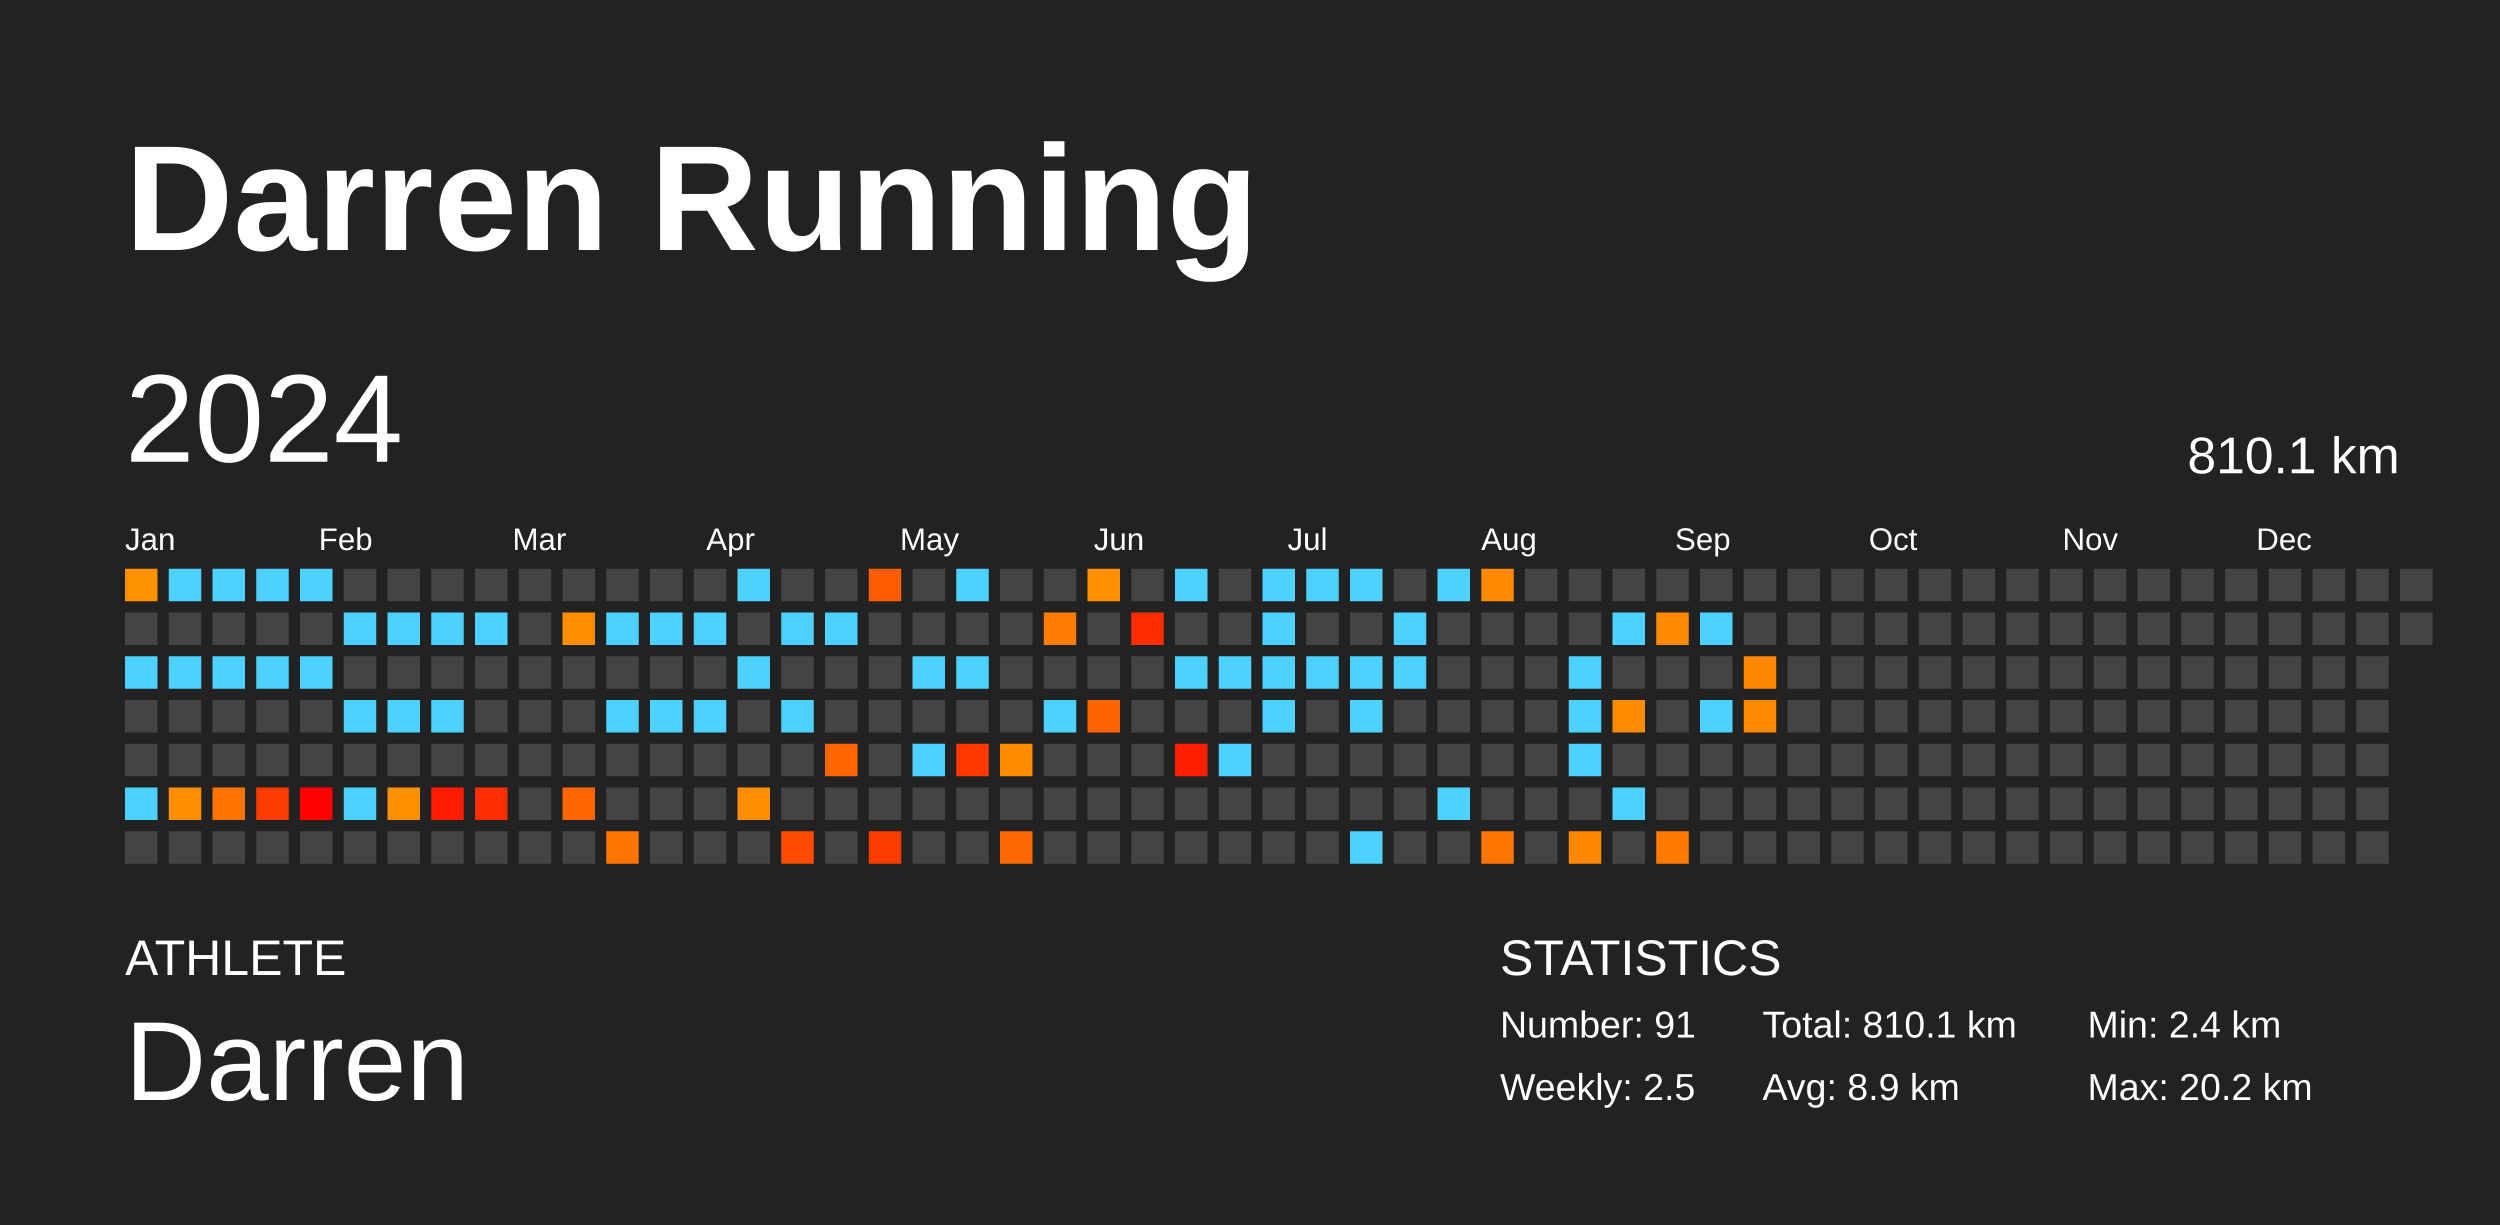
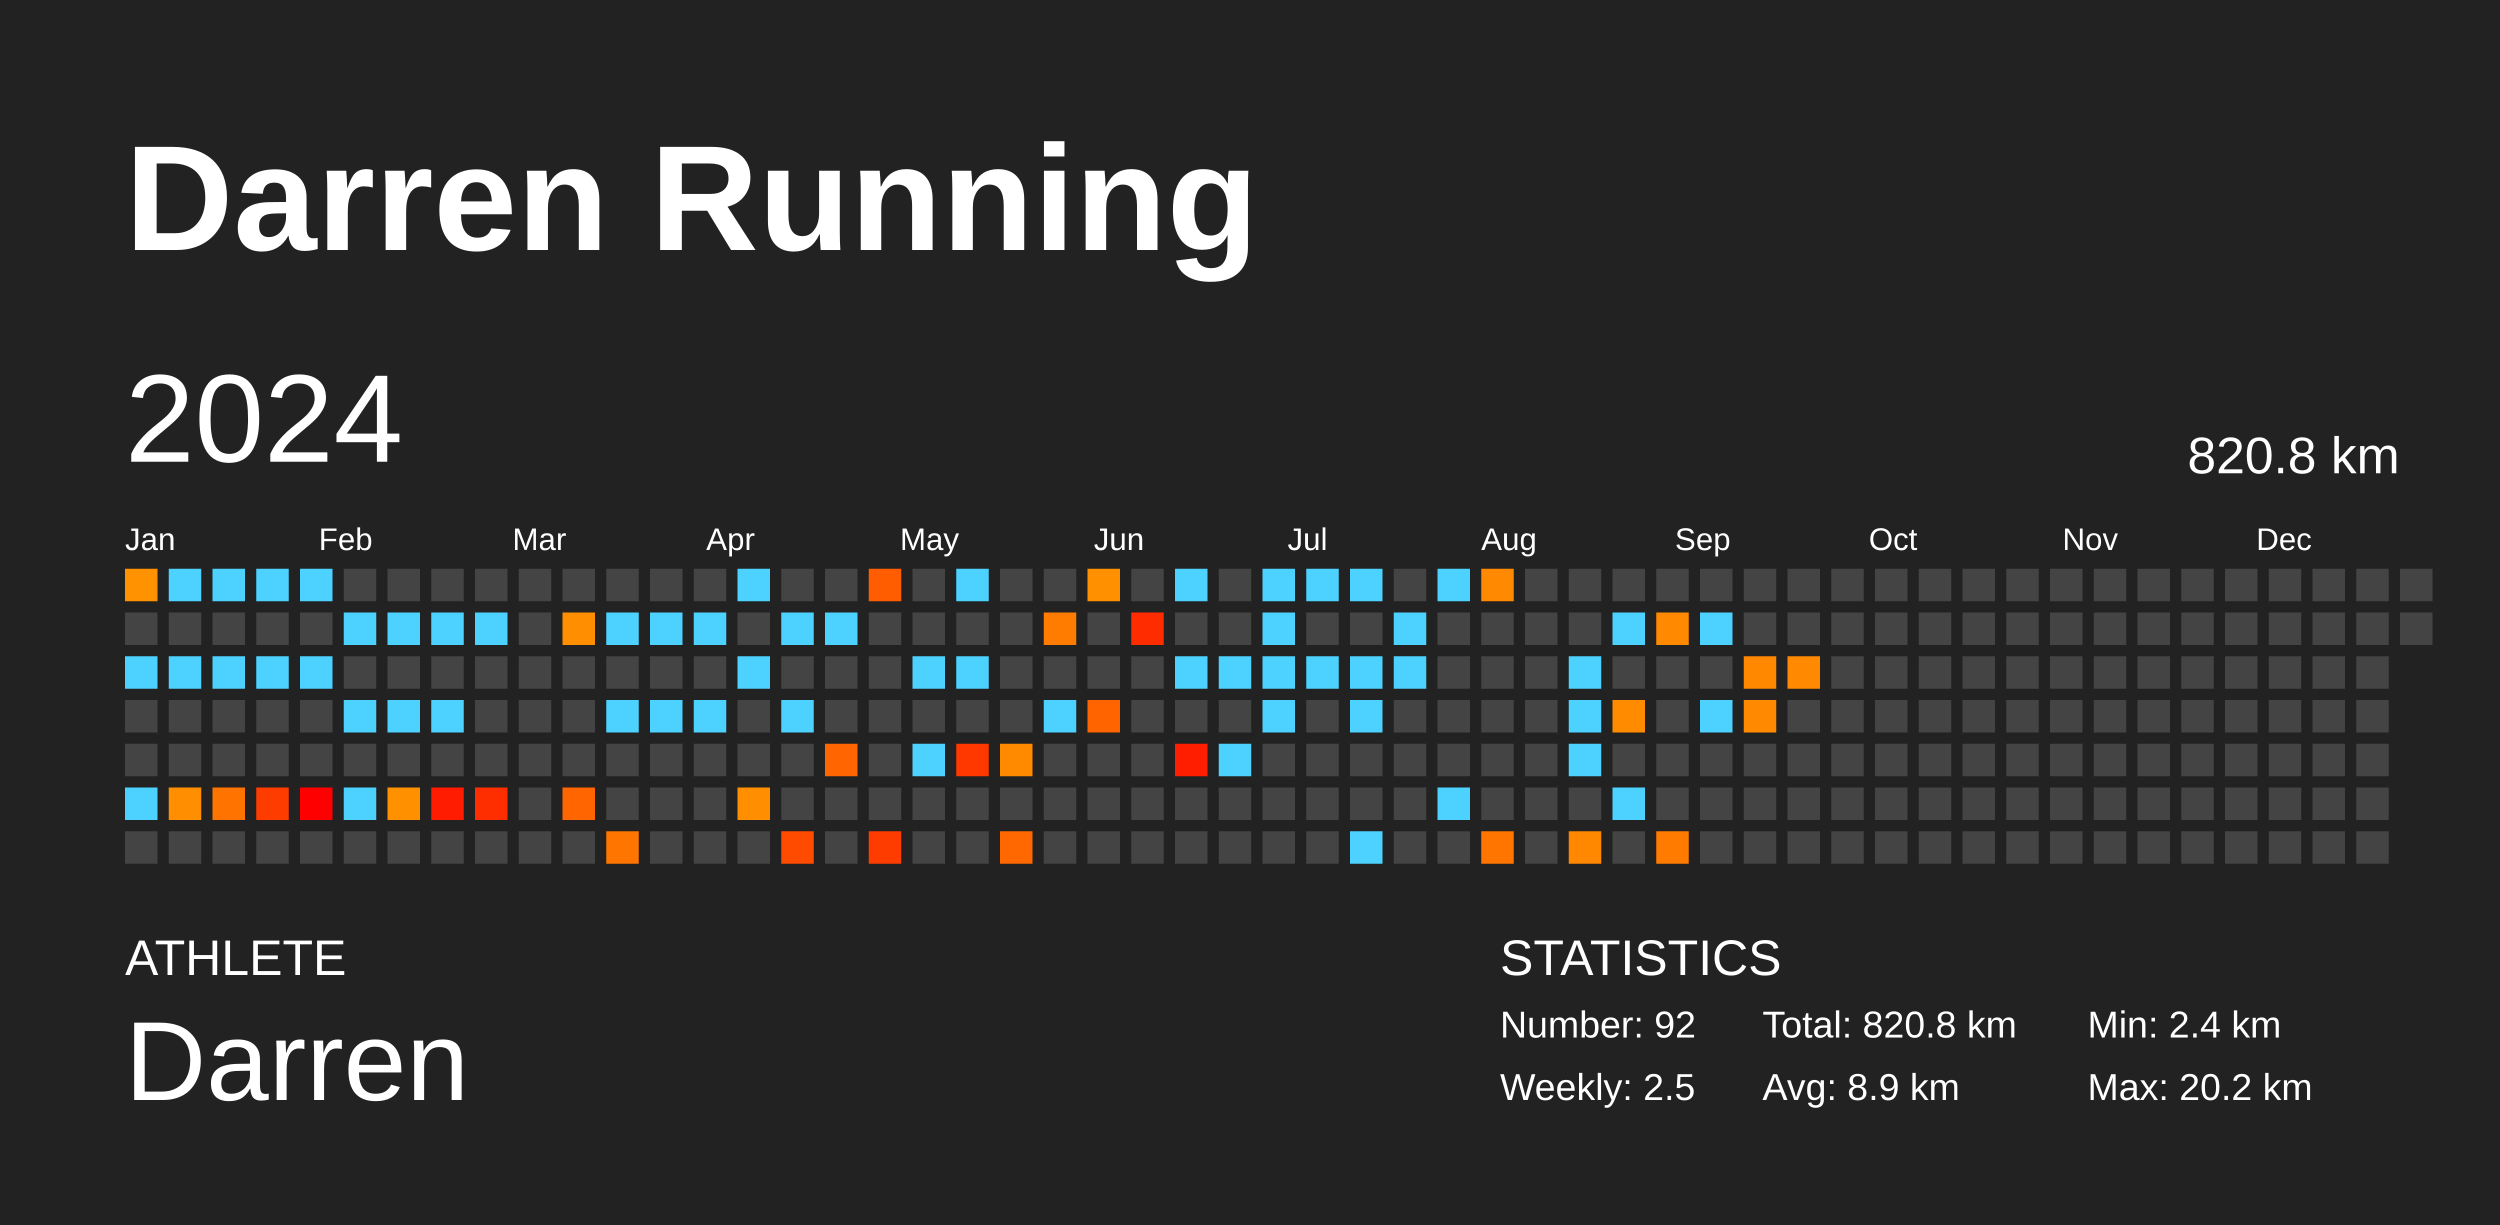
<svg xmlns="http://www.w3.org/2000/svg" baseProfile="full" height="98mm" version="1.1" viewBox="0,0,200,98" width="200mm">
  <defs />
  <rect fill="#222222" height="98" width="200" x="0" y="0" />
  <text fill="#FFFFFF" style="font-size:12px; font-family:Arial; font-weight:bold;" x="10" y="20">Darren Running</text>
  <text fill="#FFFFFF" style="font-size:4px; font-family:Arial" x="10" y="78">ATHLETE</text>
  <text fill="#FFFFFF" style="font-size:9px; font-family:Arial" x="10" y="88">Darren</text>
  <text fill="#FFFFFF" style="font-size:4px; font-family:Arial" x="120" y="78">STATISTICS</text>
-   <text fill="#FFFFFF" style="font-size:3px; font-family:Arial" x="120" y="83">Number: 91</text>
+   <text fill="#FFFFFF" style="font-size:3px; font-family:Arial" x="120" y="83">Number: 92</text>
  <text fill="#FFFFFF" style="font-size:3px; font-family:Arial" x="120" y="88">Weekly: 2.5</text>
-   <text fill="#FFFFFF" style="font-size:3px; font-family:Arial" x="141" y="83">Total: 810.1 km</text>
+   <text fill="#FFFFFF" style="font-size:3px; font-family:Arial" x="141" y="83">Total: 820.8 km</text>
  <text fill="#FFFFFF" style="font-size:3px; font-family:Arial" x="141" y="88">Avg: 8.9 km</text>
  <text fill="#FFFFFF" style="font-size:3px; font-family:Arial" x="167" y="83">Min: 2.4 km</text>
  <text fill="#FFFFFF" style="font-size:3px; font-family:Arial" x="167" y="88">Max: 20.2 km</text>
  <text dominant-baseline="hanging" fill="#FFFFFF" style="font-size:10.0px; font-family:Arial;" x="10" y="30">2024</text>
-   <text dominant-baseline="hanging" fill="#FFFFFF" style="font-size:4.125px; font-family:Arial;" x="175" y="35">810.1 km</text>
+   <text dominant-baseline="hanging" fill="#FFFFFF" style="font-size:4.125px; font-family:Arial;" x="175" y="35">820.8 km</text>
  <text fill="#FFFFFF" style="font-size:2.5px; font-family:Arial" x="10.0" y="44">Jan</text>
  <text fill="#FFFFFF" style="font-size:2.5px; font-family:Arial" x="25.5" y="44">Feb</text>
  <text fill="#FFFFFF" style="font-size:2.5px; font-family:Arial" x="41.0" y="44">Mar</text>
  <text fill="#FFFFFF" style="font-size:2.5px; font-family:Arial" x="56.5" y="44">Apr</text>
  <text fill="#FFFFFF" style="font-size:2.5px; font-family:Arial" x="72.0" y="44">May</text>
  <text fill="#FFFFFF" style="font-size:2.5px; font-family:Arial" x="87.5" y="44">Jun</text>
  <text fill="#FFFFFF" style="font-size:2.5px; font-family:Arial" x="103.0" y="44">Jul</text>
  <text fill="#FFFFFF" style="font-size:2.5px; font-family:Arial" x="118.5" y="44">Aug</text>
  <text fill="#FFFFFF" style="font-size:2.5px; font-family:Arial" x="134.0" y="44">Sep</text>
  <text fill="#FFFFFF" style="font-size:2.5px; font-family:Arial" x="149.5" y="44">Oct</text>
  <text fill="#FFFFFF" style="font-size:2.5px; font-family:Arial" x="165.0" y="44">Nov</text>
  <text fill="#FFFFFF" style="font-size:2.5px; font-family:Arial" x="180.5" y="44">Dec</text>
  <rect fill="#ff9200" height="2.6" width="2.6" x="10.0" y="45.5" />
  <rect fill="#444444" height="2.6" width="2.6" x="10.0" y="49.0" />
  <rect fill="#4dd2ff" height="2.6" width="2.6" x="10.0" y="52.5" />
  <rect fill="#444444" height="2.6" width="2.6" x="10.0" y="56.0" />
  <rect fill="#444444" height="2.6" width="2.6" x="10.0" y="59.5" />
  <rect fill="#4dd2ff" height="2.6" width="2.6" x="10.0" y="63.0" />
  <rect fill="#444444" height="2.6" width="2.6" x="10.0" y="66.5" />
  <rect fill="#4dd2ff" height="2.6" width="2.6" x="13.5" y="45.5" />
  <rect fill="#444444" height="2.6" width="2.6" x="13.5" y="49.0" />
  <rect fill="#4dd2ff" height="2.6" width="2.6" x="13.5" y="52.5" />
  <rect fill="#444444" height="2.6" width="2.6" x="13.5" y="56.0" />
  <rect fill="#444444" height="2.6" width="2.6" x="13.5" y="59.5" />
  <rect fill="#ff8f00" height="2.6" width="2.6" x="13.5" y="63.0" />
  <rect fill="#444444" height="2.6" width="2.6" x="13.5" y="66.5" />
  <rect fill="#4dd2ff" height="2.6" width="2.6" x="17.0" y="45.5" />
  <rect fill="#444444" height="2.6" width="2.6" x="17.0" y="49.0" />
  <rect fill="#4dd2ff" height="2.6" width="2.6" x="17.0" y="52.5" />
  <rect fill="#444444" height="2.6" width="2.6" x="17.0" y="56.0" />
  <rect fill="#444444" height="2.6" width="2.6" x="17.0" y="59.5" />
  <rect fill="#ff7300" height="2.6" width="2.6" x="17.0" y="63.0" />
  <rect fill="#444444" height="2.6" width="2.6" x="17.0" y="66.5" />
  <rect fill="#4dd2ff" height="2.6" width="2.6" x="20.5" y="45.5" />
  <rect fill="#444444" height="2.6" width="2.6" x="20.5" y="49.0" />
  <rect fill="#4dd2ff" height="2.6" width="2.6" x="20.5" y="52.5" />
  <rect fill="#444444" height="2.6" width="2.6" x="20.5" y="56.0" />
  <rect fill="#444444" height="2.6" width="2.6" x="20.5" y="59.5" />
  <rect fill="#ff3c00" height="2.6" width="2.6" x="20.5" y="63.0" />
  <rect fill="#444444" height="2.6" width="2.6" x="20.5" y="66.5" />
  <rect fill="#4dd2ff" height="2.6" width="2.6" x="24.0" y="45.5" />
  <rect fill="#444444" height="2.6" width="2.6" x="24.0" y="49.0" />
  <rect fill="#4dd2ff" height="2.6" width="2.6" x="24.0" y="52.5" />
  <rect fill="#444444" height="2.6" width="2.6" x="24.0" y="56.0" />
  <rect fill="#444444" height="2.6" width="2.6" x="24.0" y="59.5" />
  <rect fill="red" height="2.6" width="2.6" x="24.0" y="63.0" />
  <rect fill="#444444" height="2.6" width="2.6" x="24.0" y="66.5" />
  <rect fill="#444444" height="2.6" width="2.6" x="27.5" y="45.5" />
  <rect fill="#4dd2ff" height="2.6" width="2.6" x="27.5" y="49.0" />
  <rect fill="#444444" height="2.6" width="2.6" x="27.5" y="52.5" />
  <rect fill="#4dd2ff" height="2.6" width="2.6" x="27.5" y="56.0" />
  <rect fill="#444444" height="2.6" width="2.6" x="27.5" y="59.5" />
  <rect fill="#4dd2ff" height="2.6" width="2.6" x="27.5" y="63.0" />
  <rect fill="#444444" height="2.6" width="2.6" x="27.5" y="66.5" />
  <rect fill="#444444" height="2.6" width="2.6" x="31.0" y="45.5" />
  <rect fill="#4dd2ff" height="2.6" width="2.6" x="31.0" y="49.0" />
  <rect fill="#444444" height="2.6" width="2.6" x="31.0" y="52.5" />
  <rect fill="#4dd2ff" height="2.6" width="2.6" x="31.0" y="56.0" />
  <rect fill="#444444" height="2.6" width="2.6" x="31.0" y="59.5" />
  <rect fill="#ff9000" height="2.6" width="2.6" x="31.0" y="63.0" />
  <rect fill="#444444" height="2.6" width="2.6" x="31.0" y="66.5" />
  <rect fill="#444444" height="2.6" width="2.6" x="34.5" y="45.5" />
  <rect fill="#4dd2ff" height="2.6" width="2.6" x="34.5" y="49.0" />
  <rect fill="#444444" height="2.6" width="2.6" x="34.5" y="52.5" />
  <rect fill="#4dd2ff" height="2.6" width="2.6" x="34.5" y="56.0" />
  <rect fill="#444444" height="2.6" width="2.6" x="34.5" y="59.5" />
  <rect fill="#ff1c00" height="2.6" width="2.6" x="34.5" y="63.0" />
  <rect fill="#444444" height="2.6" width="2.6" x="34.5" y="66.5" />
  <rect fill="#444444" height="2.6" width="2.6" x="38.0" y="45.5" />
  <rect fill="#4dd2ff" height="2.6" width="2.6" x="38.0" y="49.0" />
  <rect fill="#444444" height="2.6" width="2.6" x="38.0" y="52.5" />
  <rect fill="#444444" height="2.6" width="2.6" x="38.0" y="56.0" />
  <rect fill="#444444" height="2.6" width="2.6" x="38.0" y="59.5" />
  <rect fill="#ff2e00" height="2.6" width="2.6" x="38.0" y="63.0" />
  <rect fill="#444444" height="2.6" width="2.6" x="38.0" y="66.5" />
  <rect fill="#444444" height="2.6" width="2.6" x="41.5" y="45.5" />
  <rect fill="#444444" height="2.6" width="2.6" x="41.5" y="49.0" />
  <rect fill="#444444" height="2.6" width="2.6" x="41.5" y="52.5" />
  <rect fill="#444444" height="2.6" width="2.6" x="41.5" y="56.0" />
  <rect fill="#444444" height="2.6" width="2.6" x="41.5" y="59.5" />
  <rect fill="#444444" height="2.6" width="2.6" x="41.5" y="63.0" />
  <rect fill="#444444" height="2.6" width="2.6" x="41.5" y="66.5" />
  <rect fill="#444444" height="2.6" width="2.6" x="45.0" y="45.5" />
  <rect fill="#ff8e00" height="2.6" width="2.6" x="45.0" y="49.0" />
  <rect fill="#444444" height="2.6" width="2.6" x="45.0" y="52.5" />
  <rect fill="#444444" height="2.6" width="2.6" x="45.0" y="56.0" />
  <rect fill="#444444" height="2.6" width="2.6" x="45.0" y="59.5" />
  <rect fill="#ff6500" height="2.6" width="2.6" x="45.0" y="63.0" />
  <rect fill="#444444" height="2.6" width="2.6" x="45.0" y="66.5" />
  <rect fill="#444444" height="2.6" width="2.6" x="48.5" y="45.5" />
  <rect fill="#4dd2ff" height="2.6" width="2.6" x="48.5" y="49.0" />
  <rect fill="#444444" height="2.6" width="2.6" x="48.5" y="52.5" />
  <rect fill="#4dd2ff" height="2.6" width="2.6" x="48.5" y="56.0" />
  <rect fill="#444444" height="2.6" width="2.6" x="48.5" y="59.5" />
  <rect fill="#444444" height="2.6" width="2.6" x="48.5" y="63.0" />
  <rect fill="#ff7500" height="2.6" width="2.6" x="48.5" y="66.5" />
  <rect fill="#444444" height="2.6" width="2.6" x="52.0" y="45.5" />
  <rect fill="#4dd2ff" height="2.6" width="2.6" x="52.0" y="49.0" />
  <rect fill="#444444" height="2.6" width="2.6" x="52.0" y="52.5" />
  <rect fill="#4dd2ff" height="2.6" width="2.6" x="52.0" y="56.0" />
  <rect fill="#444444" height="2.6" width="2.6" x="52.0" y="59.5" />
  <rect fill="#444444" height="2.6" width="2.6" x="52.0" y="63.0" />
  <rect fill="#444444" height="2.6" width="2.6" x="52.0" y="66.5" />
  <rect fill="#444444" height="2.6" width="2.6" x="55.5" y="45.5" />
  <rect fill="#4dd2ff" height="2.6" width="2.6" x="55.5" y="49.0" />
  <rect fill="#444444" height="2.6" width="2.6" x="55.5" y="52.5" />
  <rect fill="#4dd2ff" height="2.6" width="2.6" x="55.5" y="56.0" />
  <rect fill="#444444" height="2.6" width="2.6" x="55.5" y="59.5" />
  <rect fill="#444444" height="2.6" width="2.6" x="55.5" y="63.0" />
  <rect fill="#444444" height="2.6" width="2.6" x="55.5" y="66.5" />
  <rect fill="#4dd2ff" height="2.6" width="2.6" x="59.0" y="45.5" />
  <rect fill="#444444" height="2.6" width="2.6" x="59.0" y="49.0" />
  <rect fill="#4dd2ff" height="2.6" width="2.6" x="59.0" y="52.5" />
  <rect fill="#444444" height="2.6" width="2.6" x="59.0" y="56.0" />
  <rect fill="#444444" height="2.6" width="2.6" x="59.0" y="59.5" />
  <rect fill="#ff8f00" height="2.6" width="2.6" x="59.0" y="63.0" />
  <rect fill="#444444" height="2.6" width="2.6" x="59.0" y="66.5" />
  <rect fill="#444444" height="2.6" width="2.6" x="62.5" y="45.5" />
  <rect fill="#4dd2ff" height="2.6" width="2.6" x="62.5" y="49.0" />
  <rect fill="#444444" height="2.6" width="2.6" x="62.5" y="52.5" />
  <rect fill="#4dd2ff" height="2.6" width="2.6" x="62.5" y="56.0" />
  <rect fill="#444444" height="2.6" width="2.6" x="62.5" y="59.5" />
  <rect fill="#444444" height="2.6" width="2.6" x="62.5" y="63.0" />
  <rect fill="#ff4b00" height="2.6" width="2.6" x="62.5" y="66.5" />
  <rect fill="#444444" height="2.6" width="2.6" x="66.0" y="45.5" />
  <rect fill="#4dd2ff" height="2.6" width="2.6" x="66.0" y="49.0" />
  <rect fill="#444444" height="2.6" width="2.6" x="66.0" y="52.5" />
  <rect fill="#444444" height="2.6" width="2.6" x="66.0" y="56.0" />
  <rect fill="#ff6500" height="2.6" width="2.6" x="66.0" y="59.5" />
  <rect fill="#444444" height="2.6" width="2.6" x="66.0" y="63.0" />
  <rect fill="#444444" height="2.6" width="2.6" x="66.0" y="66.5" />
  <rect fill="#ff5d00" height="2.6" width="2.6" x="69.5" y="45.5" />
  <rect fill="#444444" height="2.6" width="2.6" x="69.5" y="49.0" />
  <rect fill="#444444" height="2.6" width="2.6" x="69.5" y="52.5" />
  <rect fill="#444444" height="2.6" width="2.6" x="69.5" y="56.0" />
  <rect fill="#444444" height="2.6" width="2.6" x="69.5" y="59.5" />
  <rect fill="#444444" height="2.6" width="2.6" x="69.5" y="63.0" />
  <rect fill="#ff3c00" height="2.6" width="2.6" x="69.5" y="66.5" />
  <rect fill="#444444" height="2.6" width="2.6" x="73.0" y="45.5" />
  <rect fill="#444444" height="2.6" width="2.6" x="73.0" y="49.0" />
  <rect fill="#4dd2ff" height="2.6" width="2.6" x="73.0" y="52.5" />
  <rect fill="#444444" height="2.6" width="2.6" x="73.0" y="56.0" />
  <rect fill="#4dd2ff" height="2.6" width="2.6" x="73.0" y="59.5" />
  <rect fill="#444444" height="2.6" width="2.6" x="73.0" y="63.0" />
  <rect fill="#444444" height="2.6" width="2.6" x="73.0" y="66.5" />
  <rect fill="#4dd2ff" height="2.6" width="2.6" x="76.5" y="45.5" />
  <rect fill="#444444" height="2.6" width="2.6" x="76.5" y="49.0" />
  <rect fill="#4dd2ff" height="2.6" width="2.6" x="76.5" y="52.5" />
  <rect fill="#444444" height="2.6" width="2.6" x="76.5" y="56.0" />
  <rect fill="#ff3800" height="2.6" width="2.6" x="76.5" y="59.5" />
  <rect fill="#444444" height="2.6" width="2.6" x="76.5" y="63.0" />
  <rect fill="#444444" height="2.6" width="2.6" x="76.5" y="66.5" />
  <rect fill="#444444" height="2.6" width="2.6" x="80.0" y="45.5" />
  <rect fill="#444444" height="2.6" width="2.6" x="80.0" y="49.0" />
  <rect fill="#444444" height="2.6" width="2.6" x="80.0" y="52.5" />
  <rect fill="#444444" height="2.6" width="2.6" x="80.0" y="56.0" />
  <rect fill="#ff8a00" height="2.6" width="2.6" x="80.0" y="59.5" />
  <rect fill="#444444" height="2.6" width="2.6" x="80.0" y="63.0" />
  <rect fill="#ff6700" height="2.6" width="2.6" x="80.0" y="66.5" />
  <rect fill="#444444" height="2.6" width="2.6" x="83.5" y="45.5" />
  <rect fill="#ff7c00" height="2.6" width="2.6" x="83.5" y="49.0" />
  <rect fill="#444444" height="2.6" width="2.6" x="83.5" y="52.5" />
  <rect fill="#4dd2ff" height="2.6" width="2.6" x="83.5" y="56.0" />
  <rect fill="#444444" height="2.6" width="2.6" x="83.5" y="59.5" />
  <rect fill="#444444" height="2.6" width="2.6" x="83.5" y="63.0" />
  <rect fill="#444444" height="2.6" width="2.6" x="83.5" y="66.5" />
  <rect fill="#ff9000" height="2.6" width="2.6" x="87.0" y="45.5" />
  <rect fill="#444444" height="2.6" width="2.6" x="87.0" y="49.0" />
  <rect fill="#444444" height="2.6" width="2.6" x="87.0" y="52.5" />
  <rect fill="#ff6400" height="2.6" width="2.6" x="87.0" y="56.0" />
  <rect fill="#444444" height="2.6" width="2.6" x="87.0" y="59.5" />
  <rect fill="#444444" height="2.6" width="2.6" x="87.0" y="63.0" />
  <rect fill="#444444" height="2.6" width="2.6" x="87.0" y="66.5" />
  <rect fill="#444444" height="2.6" width="2.6" x="90.5" y="45.5" />
  <rect fill="#ff2c00" height="2.6" width="2.6" x="90.5" y="49.0" />
  <rect fill="#444444" height="2.6" width="2.6" x="90.5" y="52.5" />
  <rect fill="#444444" height="2.6" width="2.6" x="90.5" y="56.0" />
  <rect fill="#444444" height="2.6" width="2.6" x="90.5" y="59.5" />
  <rect fill="#444444" height="2.6" width="2.6" x="90.5" y="63.0" />
  <rect fill="#444444" height="2.6" width="2.6" x="90.5" y="66.5" />
  <rect fill="#4dd2ff" height="2.6" width="2.6" x="94.0" y="45.5" />
  <rect fill="#444444" height="2.6" width="2.6" x="94.0" y="49.0" />
  <rect fill="#4dd2ff" height="2.6" width="2.6" x="94.0" y="52.5" />
  <rect fill="#444444" height="2.6" width="2.6" x="94.0" y="56.0" />
  <rect fill="#ff1e00" height="2.6" width="2.6" x="94.0" y="59.5" />
  <rect fill="#444444" height="2.6" width="2.6" x="94.0" y="63.0" />
  <rect fill="#444444" height="2.6" width="2.6" x="94.0" y="66.5" />
  <rect fill="#444444" height="2.6" width="2.6" x="97.5" y="45.5" />
  <rect fill="#444444" height="2.6" width="2.6" x="97.5" y="49.0" />
  <rect fill="#4dd2ff" height="2.6" width="2.6" x="97.5" y="52.5" />
  <rect fill="#444444" height="2.6" width="2.6" x="97.5" y="56.0" />
  <rect fill="#4dd2ff" height="2.6" width="2.6" x="97.5" y="59.5" />
  <rect fill="#444444" height="2.6" width="2.6" x="97.5" y="63.0" />
  <rect fill="#444444" height="2.6" width="2.6" x="97.5" y="66.5" />
  <rect fill="#4dd2ff" height="2.6" width="2.6" x="101.0" y="45.5" />
  <rect fill="#4dd2ff" height="2.6" width="2.6" x="101.0" y="49.0" />
  <rect fill="#4dd2ff" height="2.6" width="2.6" x="101.0" y="52.5" />
  <rect fill="#4dd2ff" height="2.6" width="2.6" x="101.0" y="56.0" />
  <rect fill="#444444" height="2.6" width="2.6" x="101.0" y="59.5" />
  <rect fill="#444444" height="2.6" width="2.6" x="101.0" y="63.0" />
  <rect fill="#444444" height="2.6" width="2.6" x="101.0" y="66.5" />
  <rect fill="#4dd2ff" height="2.6" width="2.6" x="104.5" y="45.5" />
  <rect fill="#444444" height="2.6" width="2.6" x="104.5" y="49.0" />
  <rect fill="#4dd2ff" height="2.6" width="2.6" x="104.5" y="52.5" />
  <rect fill="#444444" height="2.6" width="2.6" x="104.5" y="56.0" />
  <rect fill="#444444" height="2.6" width="2.6" x="104.5" y="59.5" />
  <rect fill="#444444" height="2.6" width="2.6" x="104.5" y="63.0" />
  <rect fill="#444444" height="2.6" width="2.6" x="104.5" y="66.5" />
  <rect fill="#4dd2ff" height="2.6" width="2.6" x="108.0" y="45.5" />
  <rect fill="#444444" height="2.6" width="2.6" x="108.0" y="49.0" />
  <rect fill="#4dd2ff" height="2.6" width="2.6" x="108.0" y="52.5" />
  <rect fill="#4dd2ff" height="2.6" width="2.6" x="108.0" y="56.0" />
  <rect fill="#444444" height="2.6" width="2.6" x="108.0" y="59.5" />
  <rect fill="#444444" height="2.6" width="2.6" x="108.0" y="63.0" />
  <rect fill="#4dd2ff" height="2.6" width="2.6" x="108.0" y="66.5" />
  <rect fill="#444444" height="2.6" width="2.6" x="111.5" y="45.5" />
  <rect fill="#4dd2ff" height="2.6" width="2.6" x="111.5" y="49.0" />
  <rect fill="#4dd2ff" height="2.6" width="2.6" x="111.5" y="52.5" />
  <rect fill="#444444" height="2.6" width="2.6" x="111.5" y="56.0" />
  <rect fill="#444444" height="2.6" width="2.6" x="111.5" y="59.5" />
  <rect fill="#444444" height="2.6" width="2.6" x="111.5" y="63.0" />
  <rect fill="#444444" height="2.6" width="2.6" x="111.5" y="66.5" />
  <rect fill="#4dd2ff" height="2.6" width="2.6" x="115.0" y="45.5" />
  <rect fill="#444444" height="2.6" width="2.6" x="115.0" y="49.0" />
  <rect fill="#444444" height="2.6" width="2.6" x="115.0" y="52.5" />
  <rect fill="#444444" height="2.6" width="2.6" x="115.0" y="56.0" />
  <rect fill="#444444" height="2.6" width="2.6" x="115.0" y="59.5" />
  <rect fill="#4dd2ff" height="2.6" width="2.6" x="115.0" y="63.0" />
  <rect fill="#444444" height="2.6" width="2.6" x="115.0" y="66.5" />
  <rect fill="#ff8900" height="2.6" width="2.6" x="118.5" y="45.5" />
  <rect fill="#444444" height="2.6" width="2.6" x="118.5" y="49.0" />
  <rect fill="#444444" height="2.6" width="2.6" x="118.5" y="52.5" />
  <rect fill="#444444" height="2.6" width="2.6" x="118.5" y="56.0" />
  <rect fill="#444444" height="2.6" width="2.6" x="118.5" y="59.5" />
  <rect fill="#444444" height="2.6" width="2.6" x="118.5" y="63.0" />
  <rect fill="#ff7500" height="2.6" width="2.6" x="118.5" y="66.5" />
  <rect fill="#444444" height="2.6" width="2.6" x="122.0" y="45.5" />
  <rect fill="#444444" height="2.6" width="2.6" x="122.0" y="49.0" />
  <rect fill="#444444" height="2.6" width="2.6" x="122.0" y="52.5" />
  <rect fill="#444444" height="2.6" width="2.6" x="122.0" y="56.0" />
  <rect fill="#444444" height="2.6" width="2.6" x="122.0" y="59.5" />
  <rect fill="#444444" height="2.6" width="2.6" x="122.0" y="63.0" />
  <rect fill="#444444" height="2.6" width="2.6" x="122.0" y="66.5" />
  <rect fill="#444444" height="2.6" width="2.6" x="125.5" y="45.5" />
  <rect fill="#444444" height="2.6" width="2.6" x="125.5" y="49.0" />
  <rect fill="#4dd2ff" height="2.6" width="2.6" x="125.5" y="52.5" />
  <rect fill="#4dd2ff" height="2.6" width="2.6" x="125.5" y="56.0" />
  <rect fill="#4dd2ff" height="2.6" width="2.6" x="125.5" y="59.5" />
  <rect fill="#444444" height="2.6" width="2.6" x="125.5" y="63.0" />
  <rect fill="#ff8800" height="2.6" width="2.6" x="125.5" y="66.5" />
  <rect fill="#444444" height="2.6" width="2.6" x="129.0" y="45.5" />
  <rect fill="#4dd2ff" height="2.6" width="2.6" x="129.0" y="49.0" />
  <rect fill="#444444" height="2.6" width="2.6" x="129.0" y="52.5" />
  <rect fill="#ff8b00" height="2.6" width="2.6" x="129.0" y="56.0" />
  <rect fill="#444444" height="2.6" width="2.6" x="129.0" y="59.5" />
  <rect fill="#4dd2ff" height="2.6" width="2.6" x="129.0" y="63.0" />
  <rect fill="#444444" height="2.6" width="2.6" x="129.0" y="66.5" />
  <rect fill="#444444" height="2.6" width="2.6" x="132.5" y="45.5" />
  <rect fill="#ff8900" height="2.6" width="2.6" x="132.5" y="49.0" />
  <rect fill="#444444" height="2.6" width="2.6" x="132.5" y="52.5" />
  <rect fill="#444444" height="2.6" width="2.6" x="132.5" y="56.0" />
  <rect fill="#444444" height="2.6" width="2.6" x="132.5" y="59.5" />
  <rect fill="#444444" height="2.6" width="2.6" x="132.5" y="63.0" />
  <rect fill="#ff7b00" height="2.6" width="2.6" x="132.5" y="66.5" />
  <rect fill="#444444" height="2.6" width="2.6" x="136.0" y="45.5" />
  <rect fill="#4dd2ff" height="2.6" width="2.6" x="136.0" y="49.0" />
  <rect fill="#444444" height="2.6" width="2.6" x="136.0" y="52.5" />
  <rect fill="#4dd2ff" height="2.6" width="2.6" x="136.0" y="56.0" />
  <rect fill="#444444" height="2.6" width="2.6" x="136.0" y="59.5" />
  <rect fill="#444444" height="2.6" width="2.6" x="136.0" y="63.0" />
  <rect fill="#444444" height="2.6" width="2.6" x="136.0" y="66.5" />
  <rect fill="#444444" height="2.6" width="2.6" x="139.5" y="45.5" />
  <rect fill="#444444" height="2.6" width="2.6" x="139.5" y="49.0" />
  <rect fill="#ff8800" height="2.6" width="2.6" x="139.5" y="52.5" />
  <rect fill="#ff8900" height="2.6" width="2.6" x="139.5" y="56.0" />
  <rect fill="#444444" height="2.6" width="2.6" x="139.5" y="59.5" />
  <rect fill="#444444" height="2.6" width="2.6" x="139.5" y="63.0" />
  <rect fill="#444444" height="2.6" width="2.6" x="139.5" y="66.5" />
  <rect fill="#444444" height="2.6" width="2.6" x="143.0" y="45.5" />
  <rect fill="#444444" height="2.6" width="2.6" x="143.0" y="49.0" />
-   <rect fill="#444444" height="2.6" width="2.6" x="143.0" y="52.5" />
+   <rect fill="#ff8900" height="2.6" width="2.6" x="143.0" y="52.5" />
  <rect fill="#444444" height="2.6" width="2.6" x="143.0" y="56.0" />
  <rect fill="#444444" height="2.6" width="2.6" x="143.0" y="59.5" />
  <rect fill="#444444" height="2.6" width="2.6" x="143.0" y="63.0" />
  <rect fill="#444444" height="2.6" width="2.6" x="143.0" y="66.5" />
  <rect fill="#444444" height="2.6" width="2.6" x="146.5" y="45.5" />
  <rect fill="#444444" height="2.6" width="2.6" x="146.5" y="49.0" />
  <rect fill="#444444" height="2.6" width="2.6" x="146.5" y="52.5" />
  <rect fill="#444444" height="2.6" width="2.6" x="146.5" y="56.0" />
  <rect fill="#444444" height="2.6" width="2.6" x="146.5" y="59.5" />
  <rect fill="#444444" height="2.6" width="2.6" x="146.5" y="63.0" />
  <rect fill="#444444" height="2.6" width="2.6" x="146.5" y="66.5" />
  <rect fill="#444444" height="2.6" width="2.6" x="150.0" y="45.5" />
  <rect fill="#444444" height="2.6" width="2.6" x="150.0" y="49.0" />
  <rect fill="#444444" height="2.6" width="2.6" x="150.0" y="52.5" />
  <rect fill="#444444" height="2.6" width="2.6" x="150.0" y="56.0" />
  <rect fill="#444444" height="2.6" width="2.6" x="150.0" y="59.5" />
  <rect fill="#444444" height="2.6" width="2.6" x="150.0" y="63.0" />
  <rect fill="#444444" height="2.6" width="2.6" x="150.0" y="66.5" />
  <rect fill="#444444" height="2.6" width="2.6" x="153.5" y="45.5" />
  <rect fill="#444444" height="2.6" width="2.6" x="153.5" y="49.0" />
  <rect fill="#444444" height="2.6" width="2.6" x="153.5" y="52.5" />
  <rect fill="#444444" height="2.6" width="2.6" x="153.5" y="56.0" />
  <rect fill="#444444" height="2.6" width="2.6" x="153.5" y="59.5" />
  <rect fill="#444444" height="2.6" width="2.6" x="153.5" y="63.0" />
  <rect fill="#444444" height="2.6" width="2.6" x="153.5" y="66.5" />
  <rect fill="#444444" height="2.6" width="2.6" x="157.0" y="45.5" />
  <rect fill="#444444" height="2.6" width="2.6" x="157.0" y="49.0" />
  <rect fill="#444444" height="2.6" width="2.6" x="157.0" y="52.5" />
  <rect fill="#444444" height="2.6" width="2.6" x="157.0" y="56.0" />
  <rect fill="#444444" height="2.6" width="2.6" x="157.0" y="59.5" />
  <rect fill="#444444" height="2.6" width="2.6" x="157.0" y="63.0" />
  <rect fill="#444444" height="2.6" width="2.6" x="157.0" y="66.5" />
  <rect fill="#444444" height="2.6" width="2.6" x="160.5" y="45.5" />
  <rect fill="#444444" height="2.6" width="2.6" x="160.5" y="49.0" />
  <rect fill="#444444" height="2.6" width="2.6" x="160.5" y="52.5" />
  <rect fill="#444444" height="2.6" width="2.6" x="160.5" y="56.0" />
  <rect fill="#444444" height="2.6" width="2.6" x="160.5" y="59.5" />
  <rect fill="#444444" height="2.6" width="2.6" x="160.5" y="63.0" />
  <rect fill="#444444" height="2.6" width="2.6" x="160.5" y="66.5" />
  <rect fill="#444444" height="2.6" width="2.6" x="164.0" y="45.5" />
  <rect fill="#444444" height="2.6" width="2.6" x="164.0" y="49.0" />
  <rect fill="#444444" height="2.6" width="2.6" x="164.0" y="52.5" />
  <rect fill="#444444" height="2.6" width="2.6" x="164.0" y="56.0" />
  <rect fill="#444444" height="2.6" width="2.6" x="164.0" y="59.5" />
  <rect fill="#444444" height="2.6" width="2.6" x="164.0" y="63.0" />
  <rect fill="#444444" height="2.6" width="2.6" x="164.0" y="66.5" />
  <rect fill="#444444" height="2.6" width="2.6" x="167.5" y="45.5" />
  <rect fill="#444444" height="2.6" width="2.6" x="167.5" y="49.0" />
  <rect fill="#444444" height="2.6" width="2.6" x="167.5" y="52.5" />
  <rect fill="#444444" height="2.6" width="2.6" x="167.5" y="56.0" />
  <rect fill="#444444" height="2.6" width="2.6" x="167.5" y="59.5" />
  <rect fill="#444444" height="2.6" width="2.6" x="167.5" y="63.0" />
  <rect fill="#444444" height="2.6" width="2.6" x="167.5" y="66.5" />
  <rect fill="#444444" height="2.6" width="2.6" x="171.0" y="45.5" />
  <rect fill="#444444" height="2.6" width="2.6" x="171.0" y="49.0" />
  <rect fill="#444444" height="2.6" width="2.6" x="171.0" y="52.5" />
  <rect fill="#444444" height="2.6" width="2.6" x="171.0" y="56.0" />
  <rect fill="#444444" height="2.6" width="2.6" x="171.0" y="59.5" />
  <rect fill="#444444" height="2.6" width="2.6" x="171.0" y="63.0" />
  <rect fill="#444444" height="2.6" width="2.6" x="171.0" y="66.5" />
  <rect fill="#444444" height="2.6" width="2.6" x="174.5" y="45.5" />
  <rect fill="#444444" height="2.6" width="2.6" x="174.5" y="49.0" />
  <rect fill="#444444" height="2.6" width="2.6" x="174.5" y="52.5" />
  <rect fill="#444444" height="2.6" width="2.6" x="174.5" y="56.0" />
  <rect fill="#444444" height="2.6" width="2.6" x="174.5" y="59.5" />
  <rect fill="#444444" height="2.6" width="2.6" x="174.5" y="63.0" />
  <rect fill="#444444" height="2.6" width="2.6" x="174.5" y="66.5" />
  <rect fill="#444444" height="2.6" width="2.6" x="178.0" y="45.5" />
  <rect fill="#444444" height="2.6" width="2.6" x="178.0" y="49.0" />
  <rect fill="#444444" height="2.6" width="2.6" x="178.0" y="52.5" />
  <rect fill="#444444" height="2.6" width="2.6" x="178.0" y="56.0" />
  <rect fill="#444444" height="2.6" width="2.6" x="178.0" y="59.5" />
  <rect fill="#444444" height="2.6" width="2.6" x="178.0" y="63.0" />
  <rect fill="#444444" height="2.6" width="2.6" x="178.0" y="66.5" />
  <rect fill="#444444" height="2.6" width="2.6" x="181.5" y="45.5" />
  <rect fill="#444444" height="2.6" width="2.6" x="181.5" y="49.0" />
  <rect fill="#444444" height="2.6" width="2.6" x="181.5" y="52.5" />
  <rect fill="#444444" height="2.6" width="2.6" x="181.5" y="56.0" />
  <rect fill="#444444" height="2.6" width="2.6" x="181.5" y="59.5" />
  <rect fill="#444444" height="2.6" width="2.6" x="181.5" y="63.0" />
  <rect fill="#444444" height="2.6" width="2.6" x="181.5" y="66.5" />
  <rect fill="#444444" height="2.6" width="2.6" x="185.0" y="45.5" />
  <rect fill="#444444" height="2.6" width="2.6" x="185.0" y="49.0" />
  <rect fill="#444444" height="2.6" width="2.6" x="185.0" y="52.5" />
  <rect fill="#444444" height="2.6" width="2.6" x="185.0" y="56.0" />
  <rect fill="#444444" height="2.6" width="2.6" x="185.0" y="59.5" />
  <rect fill="#444444" height="2.6" width="2.6" x="185.0" y="63.0" />
  <rect fill="#444444" height="2.6" width="2.6" x="185.0" y="66.5" />
  <rect fill="#444444" height="2.6" width="2.6" x="188.5" y="45.5" />
  <rect fill="#444444" height="2.6" width="2.6" x="188.5" y="49.0" />
  <rect fill="#444444" height="2.6" width="2.6" x="188.5" y="52.5" />
  <rect fill="#444444" height="2.6" width="2.6" x="188.5" y="56.0" />
  <rect fill="#444444" height="2.6" width="2.6" x="188.5" y="59.5" />
  <rect fill="#444444" height="2.6" width="2.6" x="188.5" y="63.0" />
  <rect fill="#444444" height="2.6" width="2.6" x="188.5" y="66.5" />
  <rect fill="#444444" height="2.6" width="2.6" x="192.0" y="45.5" />
  <rect fill="#444444" height="2.6" width="2.6" x="192.0" y="49.0" />
</svg>
